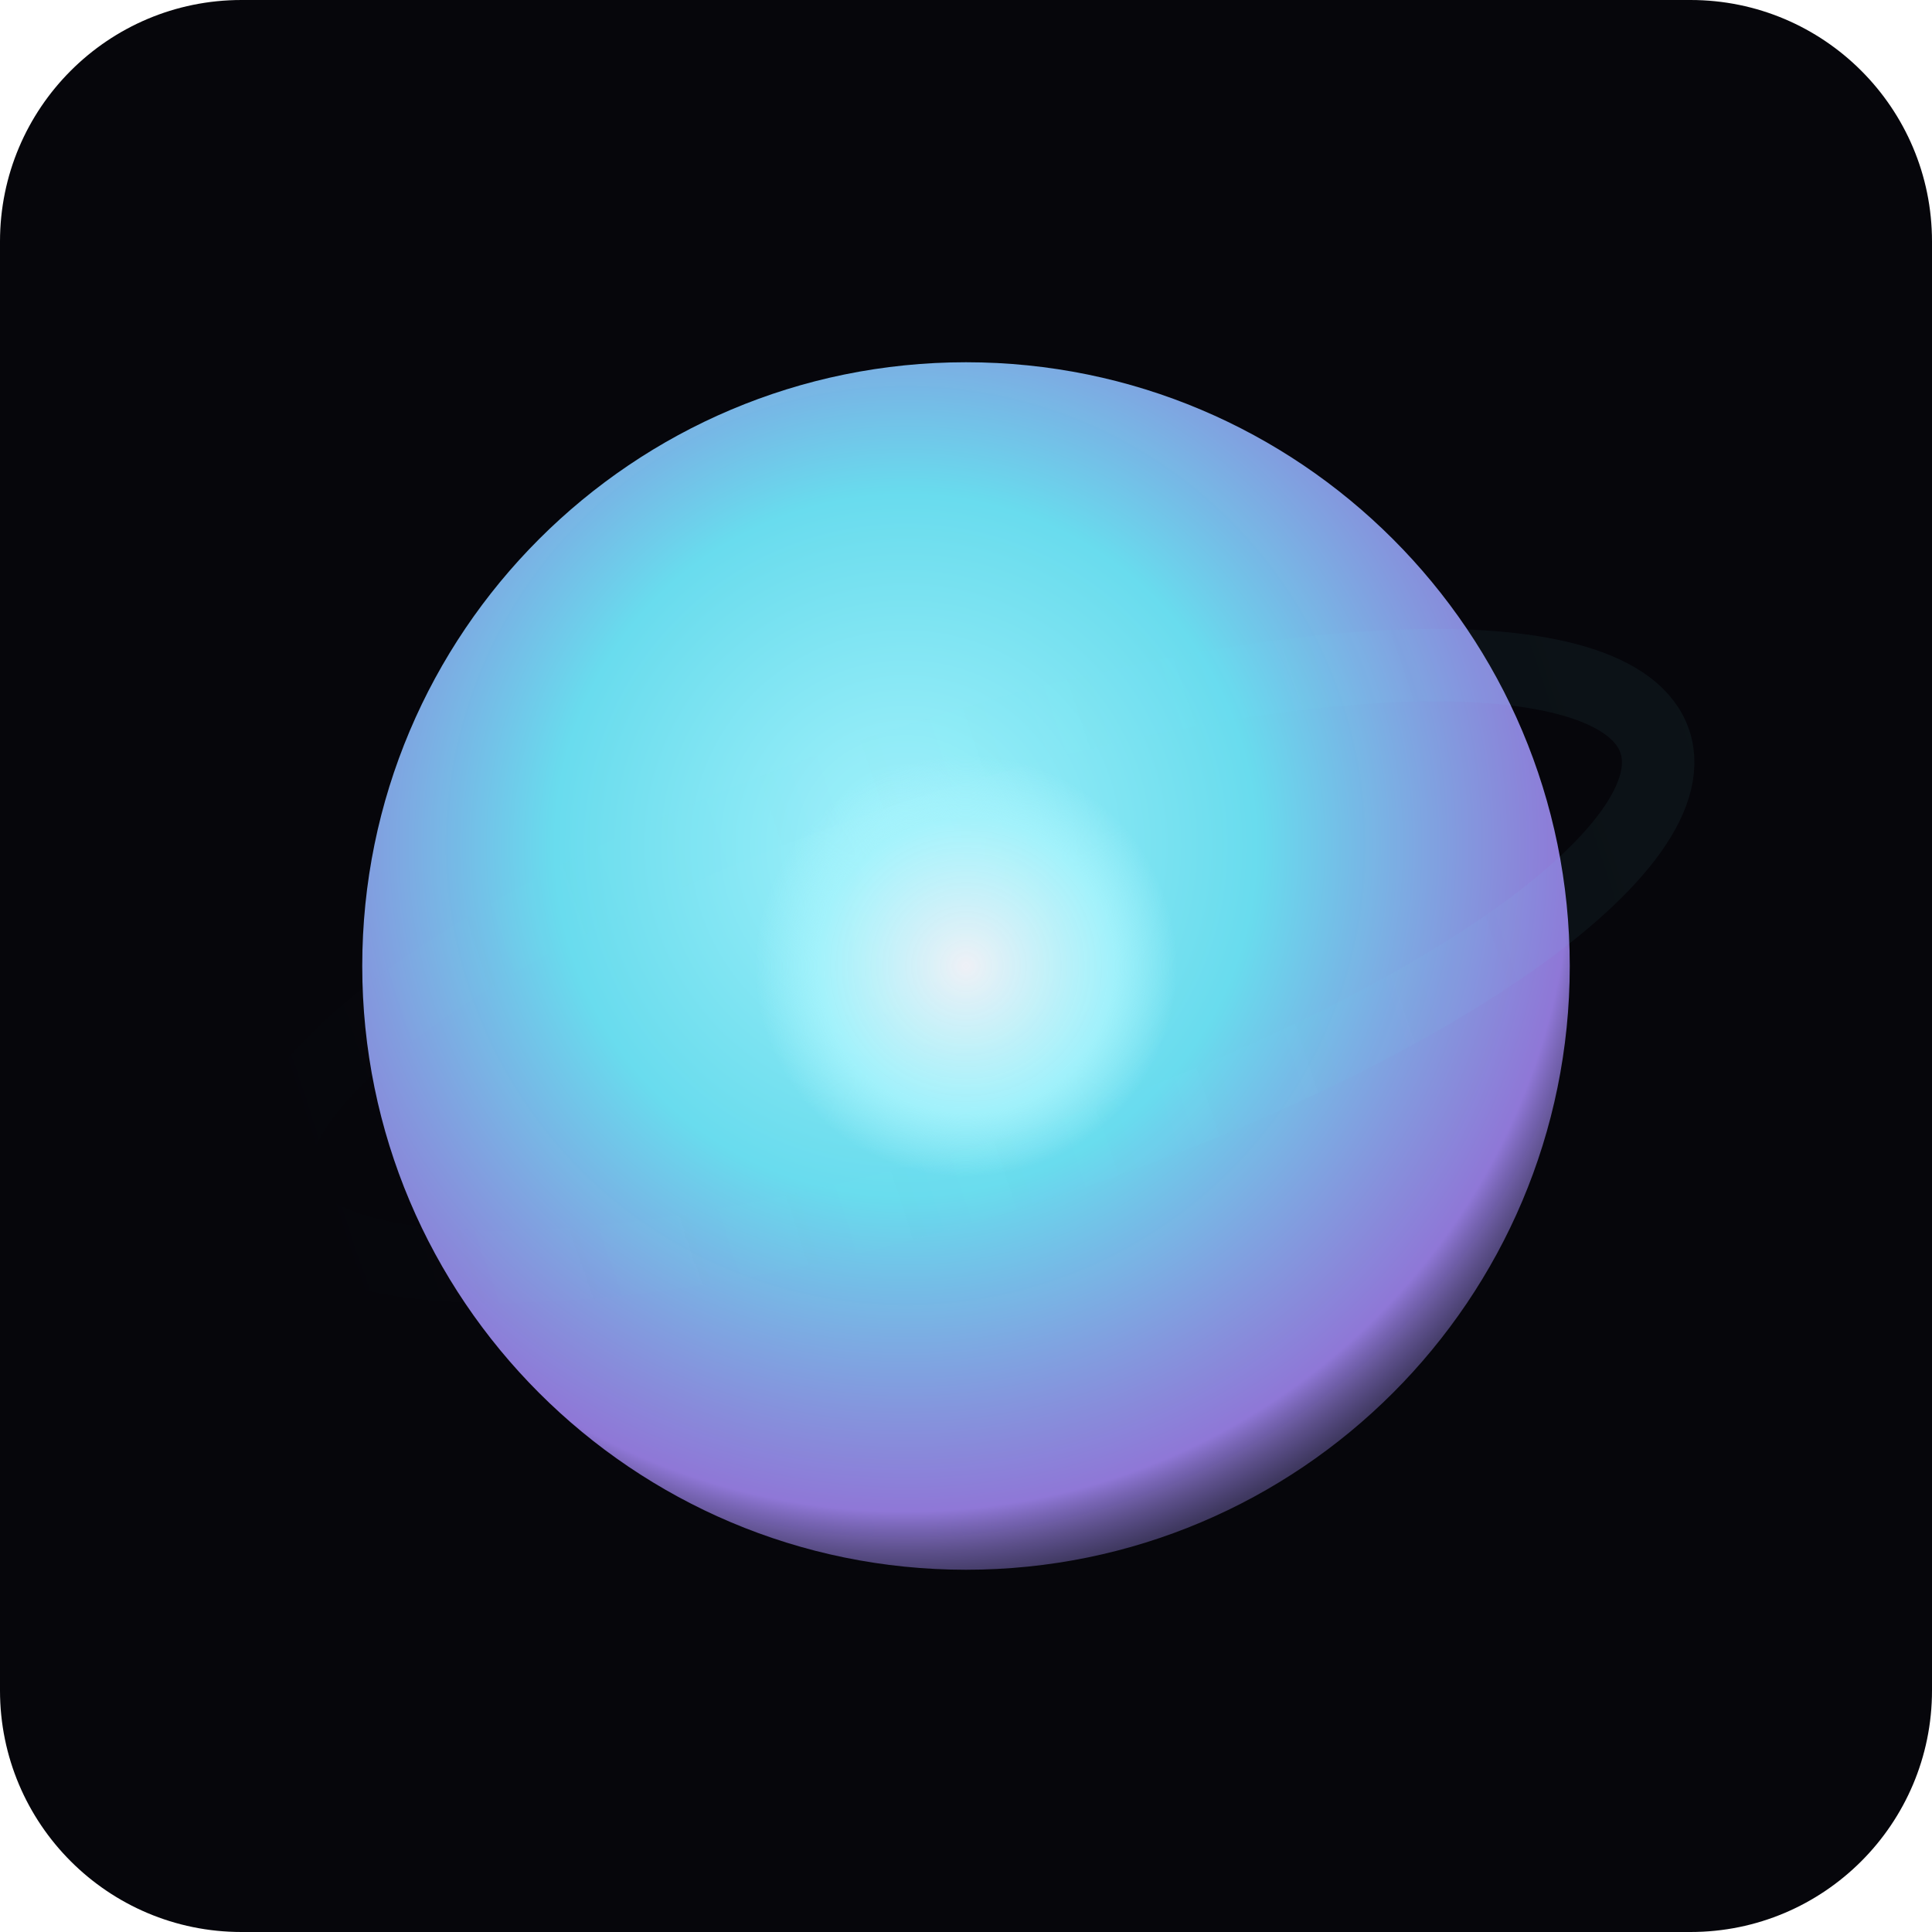
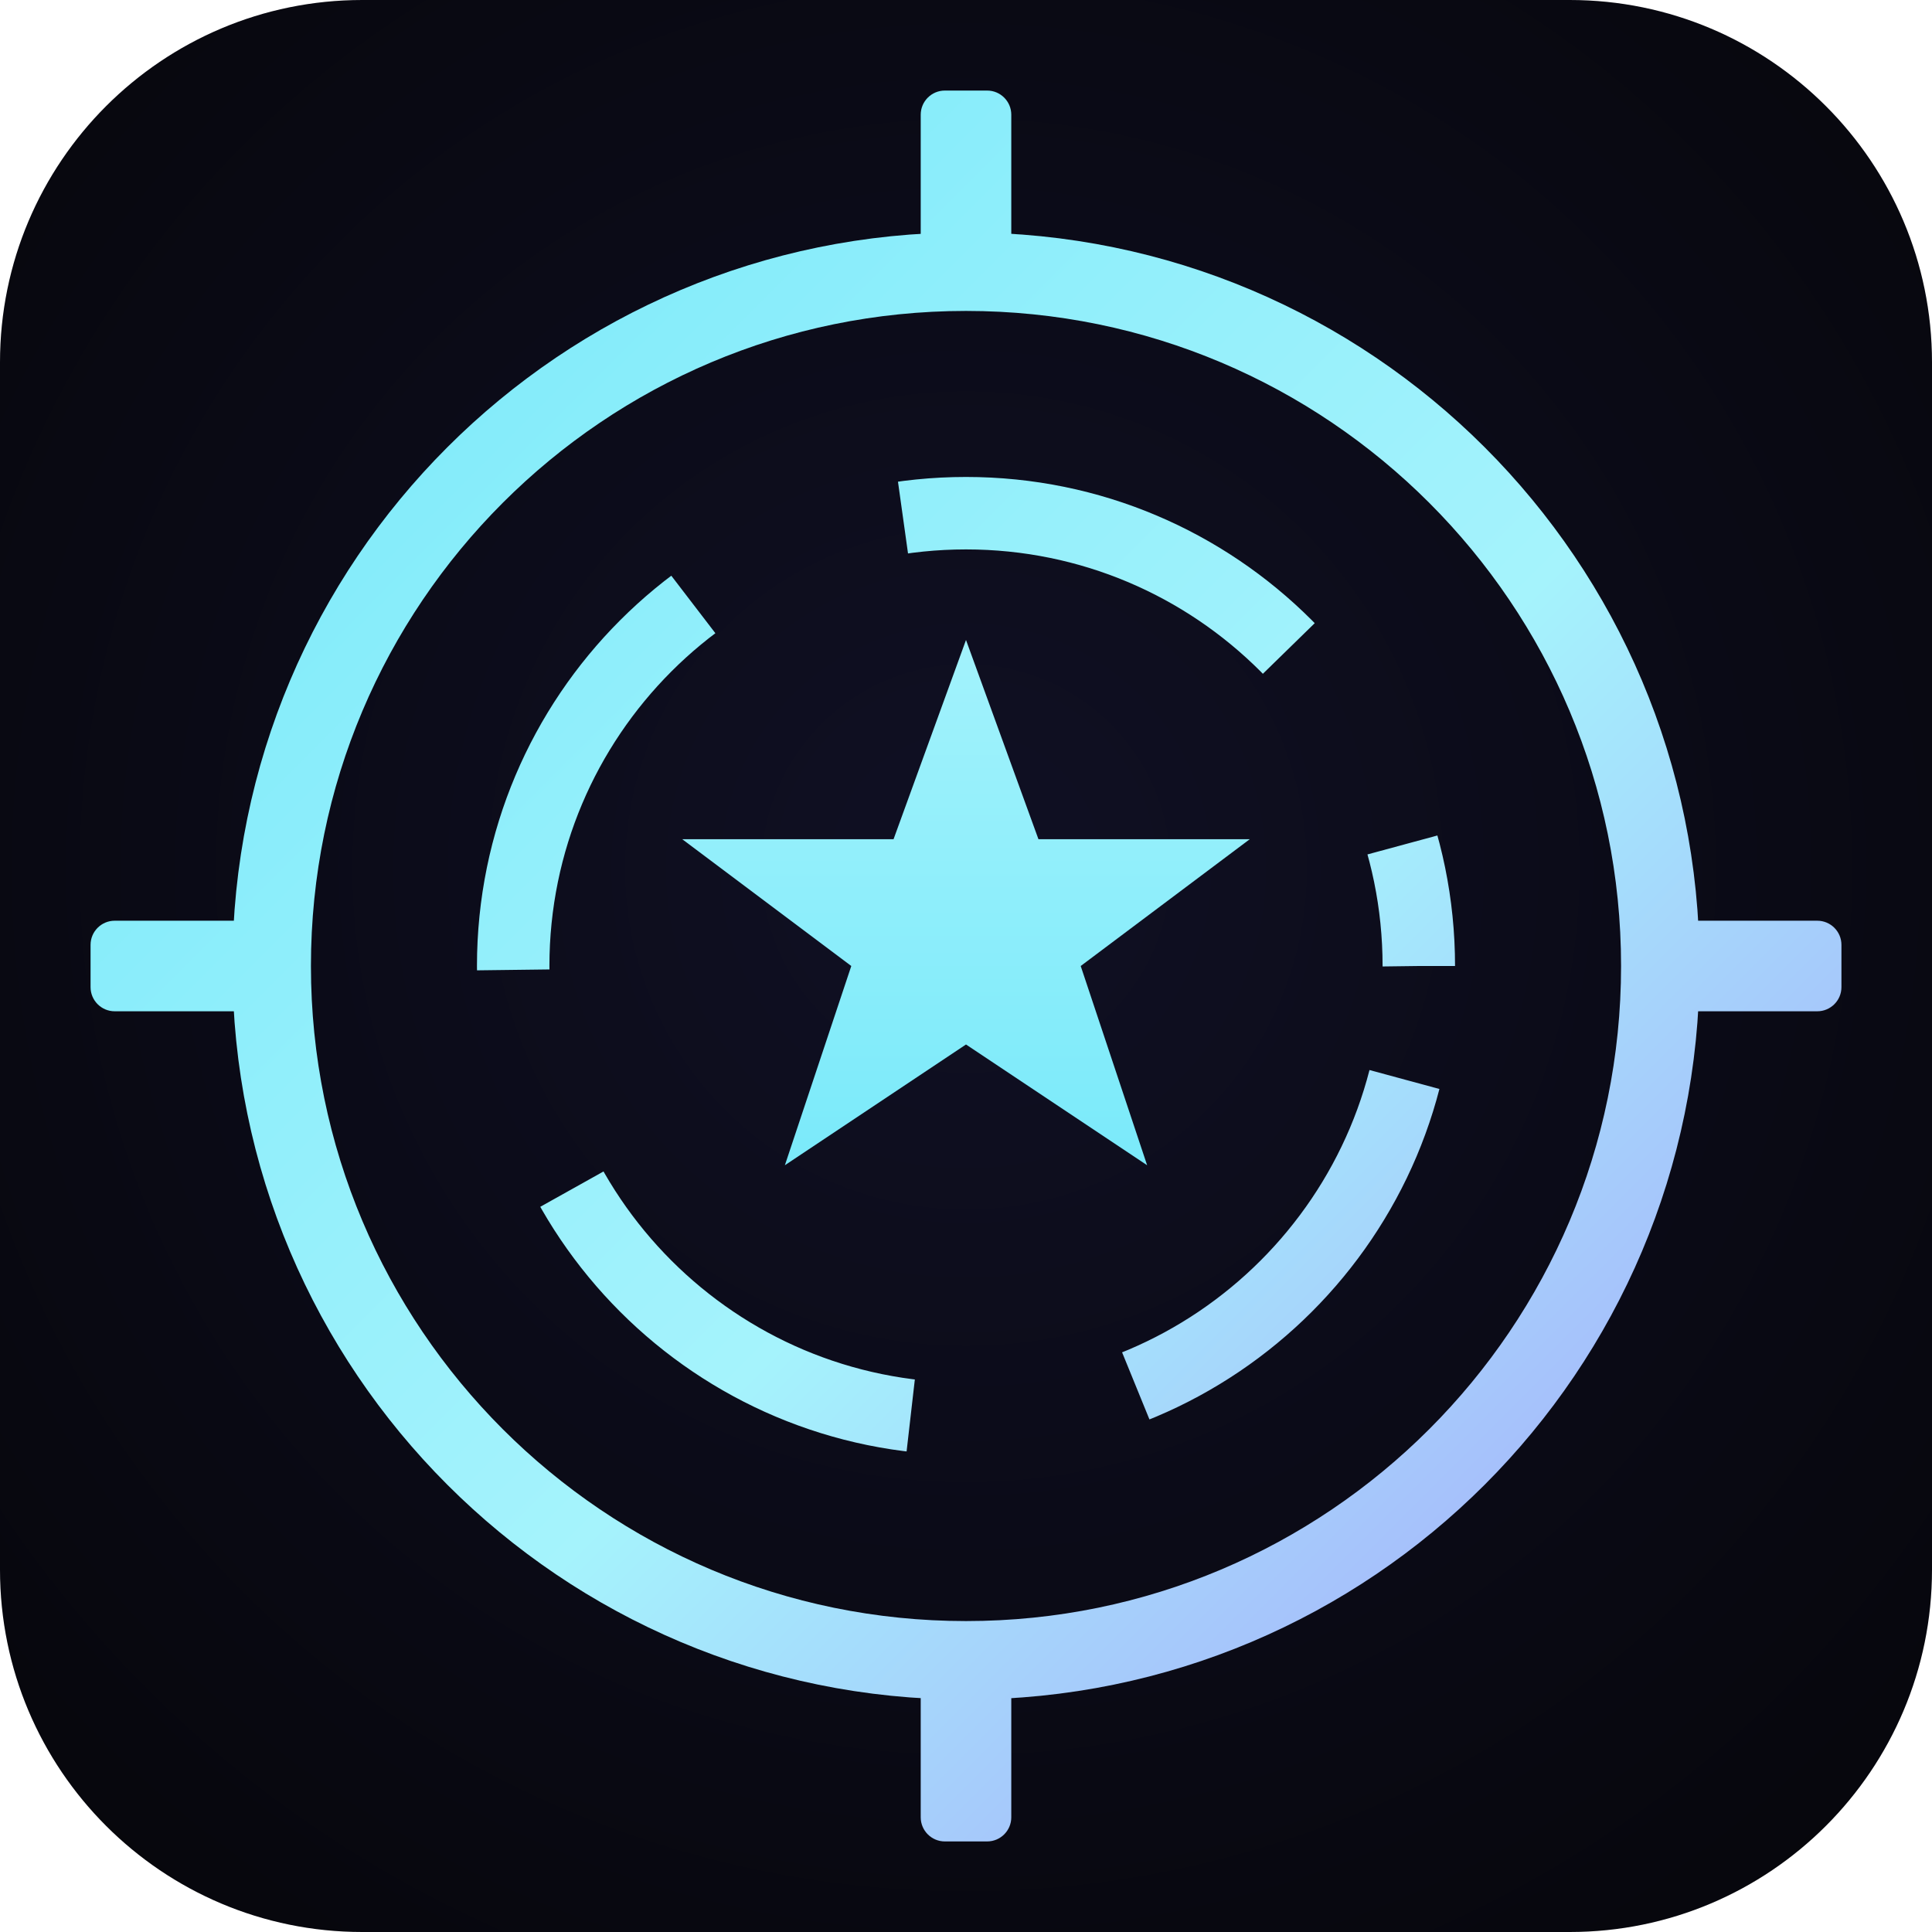
<svg xmlns="http://www.w3.org/2000/svg" width="32" height="32" viewBox="0 0 32 32" fill="none">
  <defs>
-     <radialGradient id="body" cx="45%" cy="40%" r="65%">
-       <stop offset="0%" stop-color="#a5f3fc" stop-opacity="1" />
-       <stop offset="45%" stop-color="#6ee7f9" stop-opacity="0.95" />
-       <stop offset="85%" stop-color="#a78bfa" stop-opacity="0.85" />
-       <stop offset="100%" stop-color="#3b3b5a" stop-opacity="0.4" />
+     <linearGradient id="fv-stroke" x1="0" y1="0" x2="32" y2="32" gradientUnits="userSpaceOnUse">
+       <stop offset="0%" stop-color="#6ee7f9" />
+       <stop offset="55%" stop-color="#a5f3fc" />
+       <stop offset="100%" stop-color="#a78bfa" />
+     </linearGradient>
+     <radialGradient id="fv-bg" cx="50%" cy="45%" r="70%">
+       <stop offset="0%" stop-color="#101024" />
+       <stop offset="100%" stop-color="#06060b" />
    </radialGradient>
-     <radialGradient id="core" cx="50%" cy="50%" r="50%">
-       <stop offset="0%" stop-color="#eef0f6" stop-opacity="1" />
-       <stop offset="70%" stop-color="#a5f3fc" stop-opacity="0.9" />
-       <stop offset="100%" stop-color="#a5f3fc" stop-opacity="0" />
-     </radialGradient>
-     <linearGradient id="ring" x1="0" y1="16" x2="32" y2="16">
-       <stop offset="0%" stop-color="#6ee7f9" stop-opacity="0" />
-       <stop offset="50%" stop-color="#6ee7f9" stop-opacity="0.85" />
-       <stop offset="100%" stop-color="#a78bfa" stop-opacity="0" />
+     <linearGradient id="fv-star" x1="16" y1="10" x2="16" y2="22" gradientUnits="userSpaceOnUse">
+       <stop offset="0%" stop-color="#a5f3fc" />
+       <stop offset="100%" stop-color="#6ee7f9" />
    </linearGradient>
  </defs>
-   <rect width="32" height="32" fill="#06060b" rx="4" />
-   <circle cx="16" cy="16" r="10" fill="url(#body)" />
-   <circle cx="16" cy="16" r="3.5" fill="url(#core)" />
-   <ellipse cx="16" cy="16" rx="12" ry="3.5" fill="none" stroke="url(#ring)" stroke-width="1.2" transform="rotate(-18 16 16)" />
+   <rect width="32" height="32" rx="6" fill="url(#fv-bg)" />
+   <g fill="url(#fv-stroke)">
+     <rect x="15.25" y="1.5" width="1.5" height="3.2" rx="0.4" />
+     <rect x="15.25" y="27.3" width="1.5" height="3.2" rx="0.4" />
+     <rect x="1.5" y="15.25" width="3.2" height="1.5" rx="0.4" />
+     <rect x="27.3" y="15.25" width="3.2" height="1.5" rx="0.4" />
+   </g>
+   <circle cx="16" cy="16" r="11.5" fill="none" stroke="url(#fv-stroke)" stroke-width="1.3" />
+   <circle cx="16" cy="16" r="7.5" fill="none" stroke="url(#fv-stroke)" stroke-width="1.2" stroke-dasharray="7 3.8" stroke-dashoffset="-1.9" />
+   <path d="M 16 10.6 L 17.2 13.9 L 20.7 13.9 L 17.9 16 L 19 19.3 L 16 17.3 L 13 19.3 L 14.1 16 L 11.3 13.9 L 14.8 13.9 Z" fill="url(#fv-star)" />
</svg>
